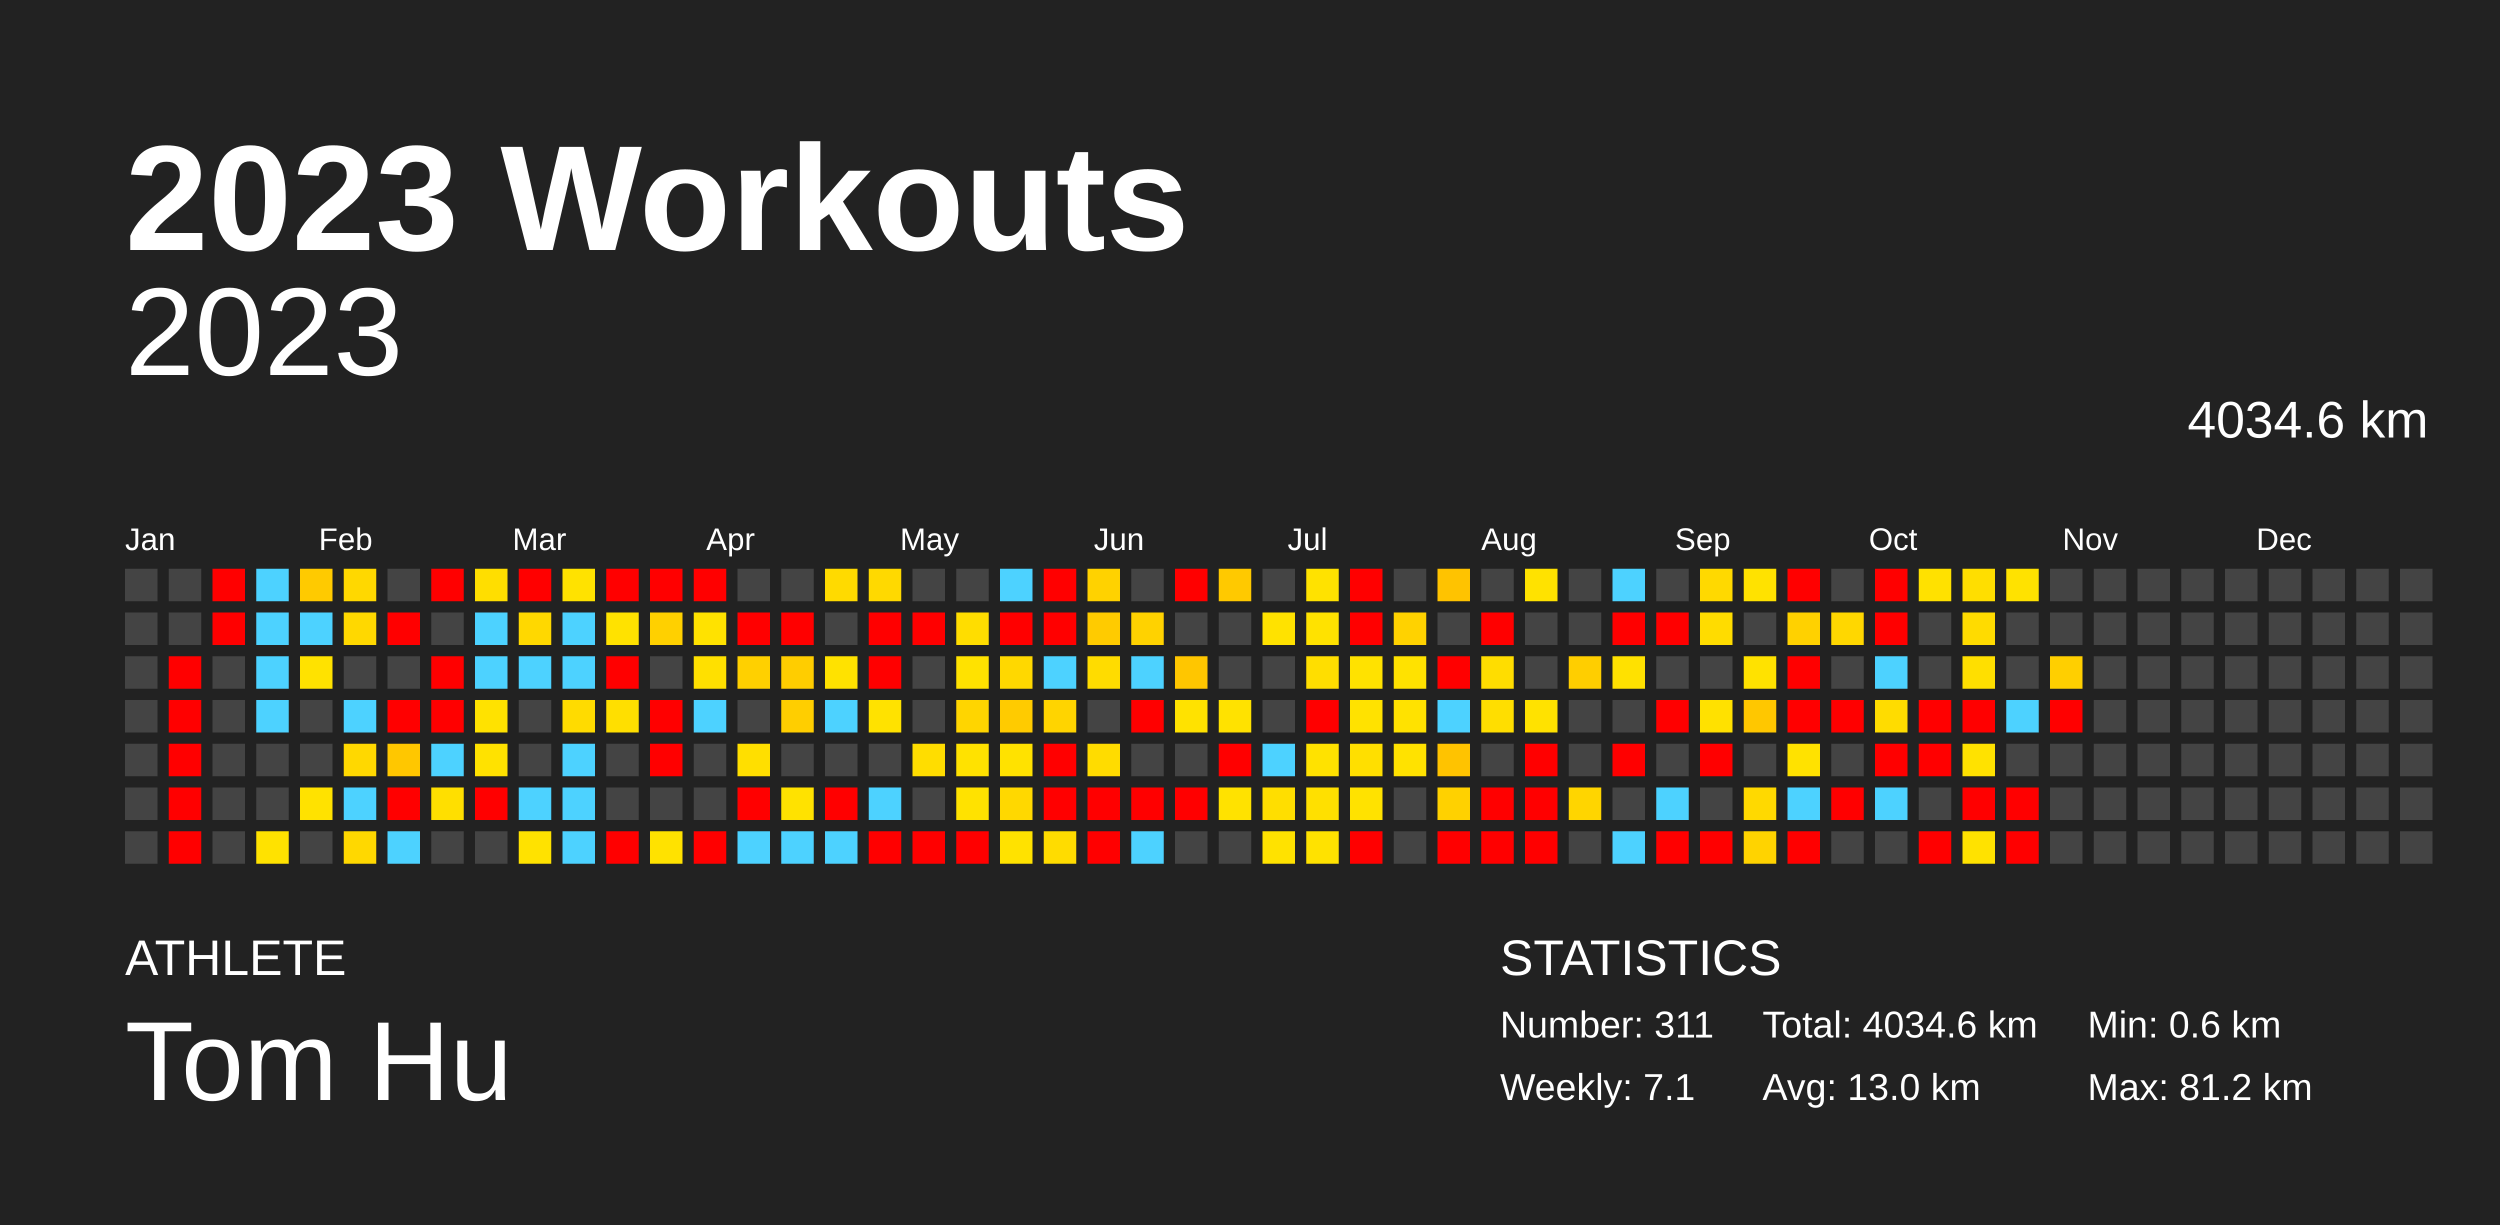
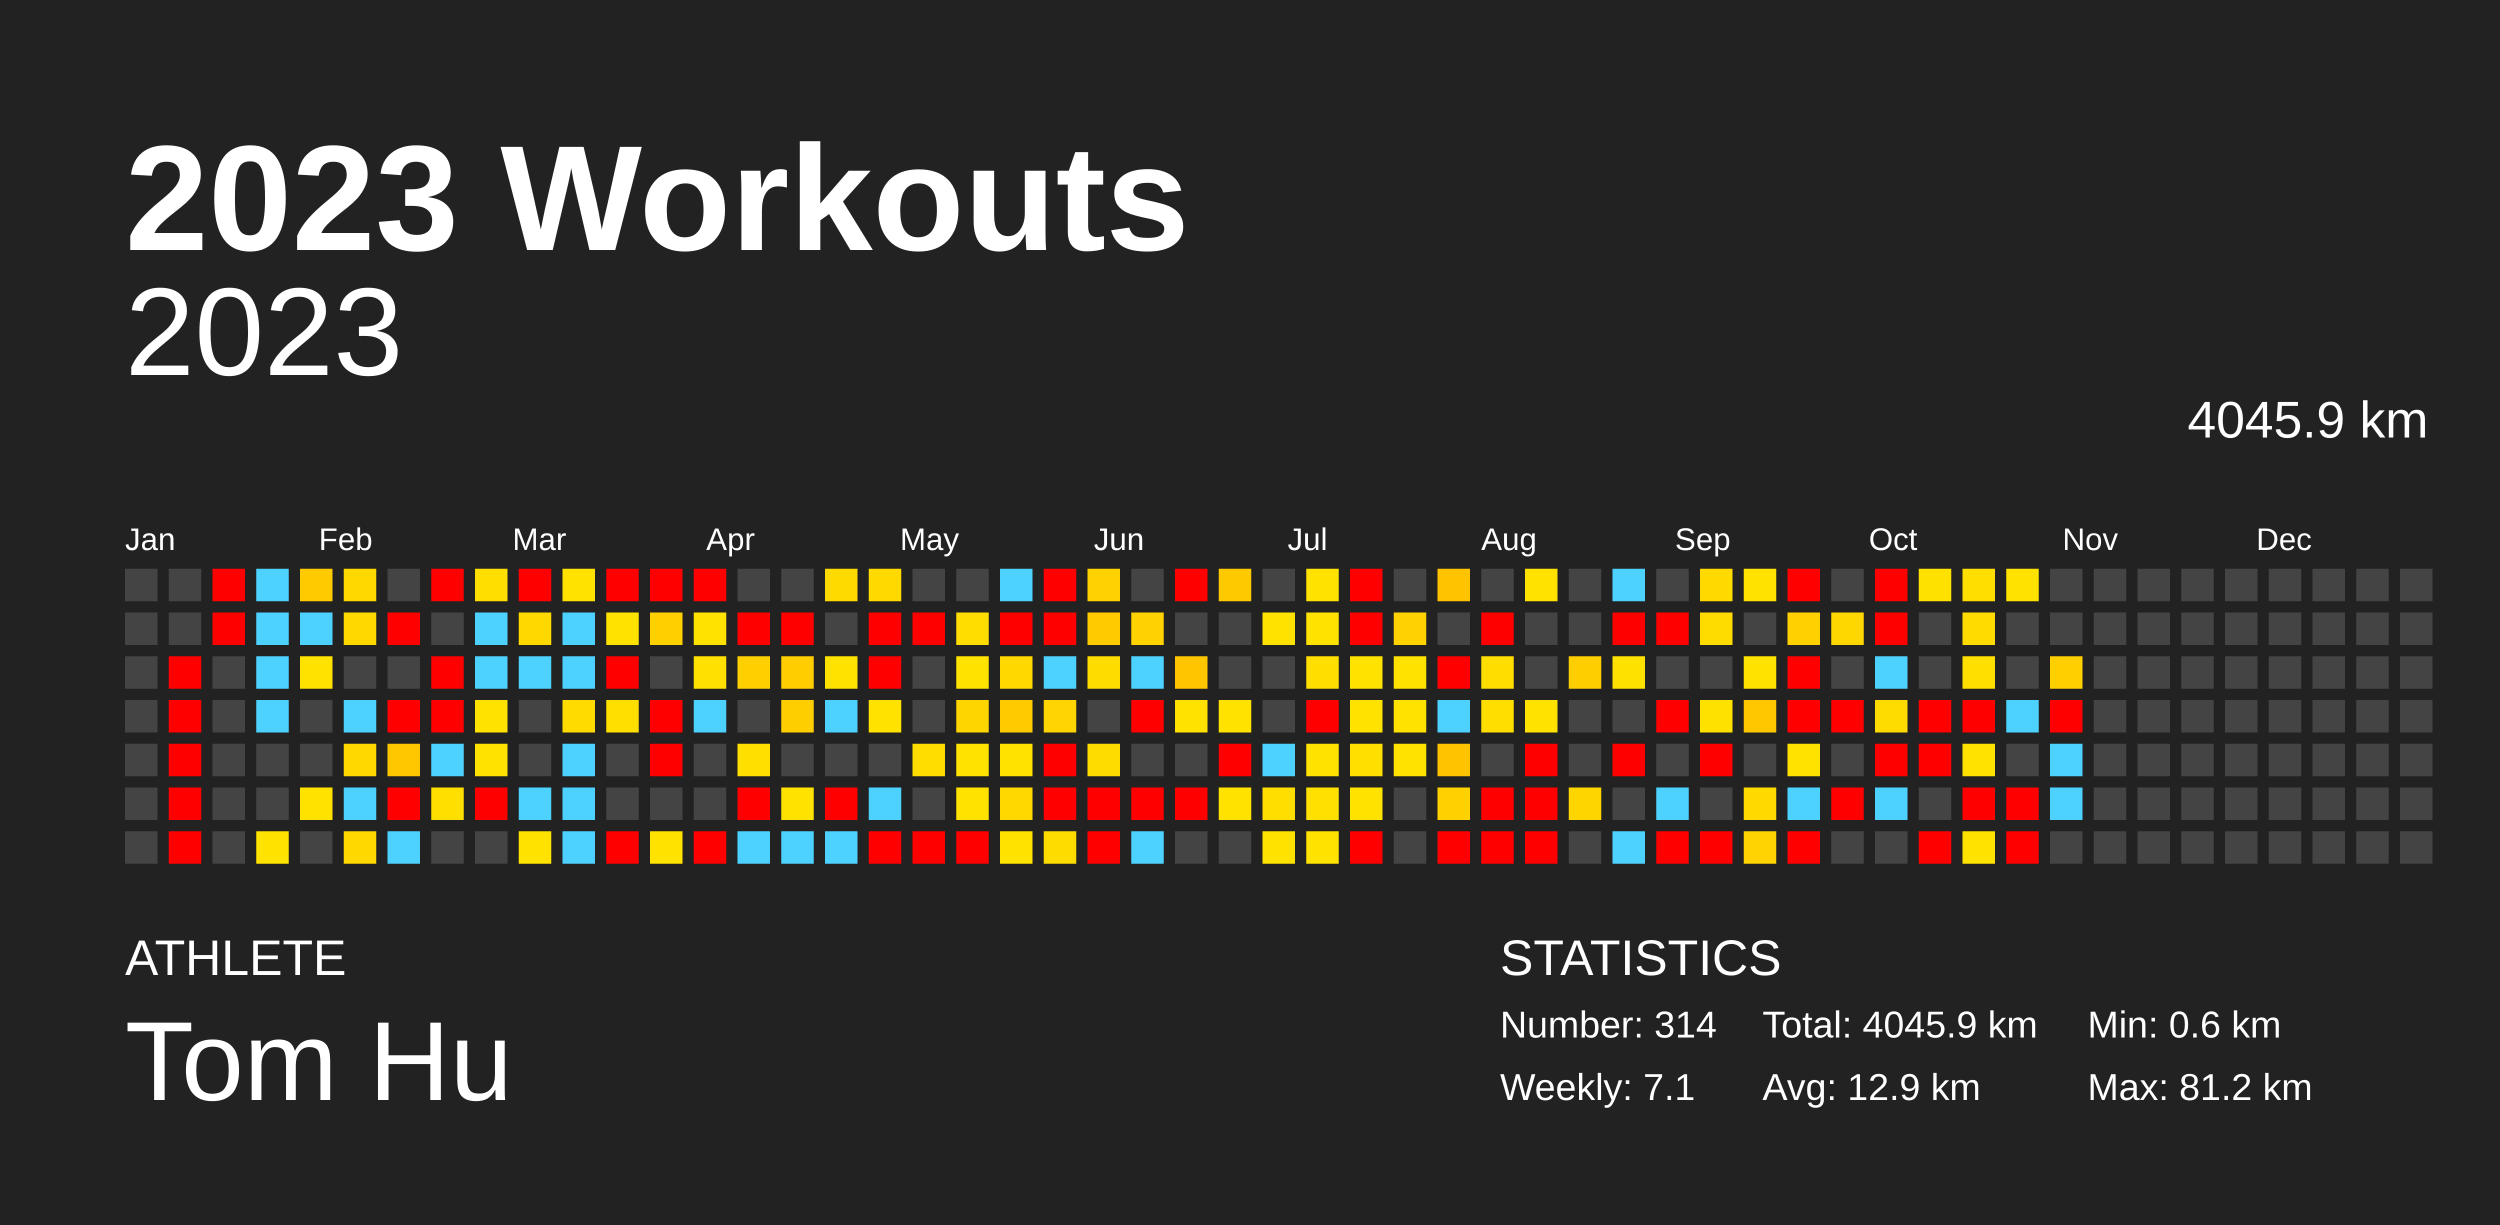
<svg xmlns="http://www.w3.org/2000/svg" baseProfile="full" height="98mm" version="1.1" viewBox="0,0,200,98" width="200mm">
  <defs />
  <rect fill="#222222" height="98" width="200" x="0" y="0" />
  <text fill="#FFFFFF" style="font-size:12px; font-family:Arial; font-weight:bold;" x="10" y="20">2023 Workouts</text>
  <text fill="#FFFFFF" style="font-size:4px; font-family:Arial" x="10" y="78">ATHLETE</text>
  <text fill="#FFFFFF" style="font-size:9px; font-family:Arial" x="10" y="88">Tom Hu</text>
  <text fill="#FFFFFF" style="font-size:4px; font-family:Arial" x="120" y="78">STATISTICS</text>
-   <text fill="#FFFFFF" style="font-size:3px; font-family:Arial" x="120" y="83">Number: 311</text>
+   <text fill="#FFFFFF" style="font-size:3px; font-family:Arial" x="120" y="83">Number: 314</text>
  <text fill="#FFFFFF" style="font-size:3px; font-family:Arial" x="120" y="88">Weekly: 7.1</text>
-   <text fill="#FFFFFF" style="font-size:3px; font-family:Arial" x="141" y="83">Total: 4034.6 km</text>
-   <text fill="#FFFFFF" style="font-size:3px; font-family:Arial" x="141" y="88">Avg: 13.0 km</text>
+   <text fill="#FFFFFF" style="font-size:3px; font-family:Arial" x="141" y="83">Total: 4045.9 km</text>
+   <text fill="#FFFFFF" style="font-size:3px; font-family:Arial" x="141" y="88">Avg: 12.9 km</text>
  <text fill="#FFFFFF" style="font-size:3px; font-family:Arial" x="167" y="83">Min: 0.6 km</text>
  <text fill="#FFFFFF" style="font-size:3px; font-family:Arial" x="167" y="88">Max: 81.2 km</text>
  <text alignment-baseline="hanging" fill="#FFFFFF" style="font-size:10.0px; font-family:Arial;" x="10" y="30">2023</text>
-   <text alignment-baseline="hanging" fill="#FFFFFF" style="font-size:4.125px; font-family:Arial;" x="175" y="35">4034.6 km</text>
+   <text alignment-baseline="hanging" fill="#FFFFFF" style="font-size:4.125px; font-family:Arial;" x="175" y="35">4045.9 km</text>
  <text fill="#FFFFFF" style="font-size:2.5px; font-family:Arial" x="10.0" y="44">Jan</text>
  <text fill="#FFFFFF" style="font-size:2.5px; font-family:Arial" x="25.5" y="44">Feb</text>
  <text fill="#FFFFFF" style="font-size:2.5px; font-family:Arial" x="41.0" y="44">Mar</text>
  <text fill="#FFFFFF" style="font-size:2.5px; font-family:Arial" x="56.5" y="44">Apr</text>
  <text fill="#FFFFFF" style="font-size:2.5px; font-family:Arial" x="72.0" y="44">May</text>
  <text fill="#FFFFFF" style="font-size:2.5px; font-family:Arial" x="87.5" y="44">Jun</text>
  <text fill="#FFFFFF" style="font-size:2.5px; font-family:Arial" x="103.0" y="44">Jul</text>
  <text fill="#FFFFFF" style="font-size:2.5px; font-family:Arial" x="118.5" y="44">Aug</text>
  <text fill="#FFFFFF" style="font-size:2.5px; font-family:Arial" x="134.0" y="44">Sep</text>
  <text fill="#FFFFFF" style="font-size:2.5px; font-family:Arial" x="149.5" y="44">Oct</text>
  <text fill="#FFFFFF" style="font-size:2.5px; font-family:Arial" x="165.0" y="44">Nov</text>
  <text fill="#FFFFFF" style="font-size:2.5px; font-family:Arial" x="180.5" y="44">Dec</text>
  <rect fill="#444444" height="2.6" width="2.6" x="10.0" y="45.5" />
  <rect fill="#444444" height="2.6" width="2.6" x="10.0" y="49.0" />
  <rect fill="#444444" height="2.6" width="2.6" x="10.0" y="52.5" />
  <rect fill="#444444" height="2.6" width="2.6" x="10.0" y="56.0" />
  <rect fill="#444444" height="2.6" width="2.6" x="10.0" y="59.5" />
  <rect fill="#444444" height="2.6" width="2.6" x="10.0" y="63.0" />
  <rect fill="#444444" height="2.6" width="2.6" x="10.0" y="66.5" />
  <rect fill="#444444" height="2.6" width="2.6" x="13.5" y="45.5" />
  <rect fill="#444444" height="2.6" width="2.6" x="13.5" y="49.0" />
  <rect fill="red" height="2.6" width="2.6" x="13.5" y="52.5" />
  <rect fill="red" height="2.6" width="2.6" x="13.5" y="56.0" />
  <rect fill="red" height="2.6" width="2.6" x="13.5" y="59.5" />
  <rect fill="red" height="2.6" width="2.6" x="13.5" y="63.0" />
  <rect fill="red" height="2.6" width="2.6" x="13.5" y="66.5" />
  <rect fill="red" height="2.6" width="2.6" x="17.0" y="45.5" />
  <rect fill="red" height="2.6" width="2.6" x="17.0" y="49.0" />
  <rect fill="#444444" height="2.6" width="2.6" x="17.0" y="52.5" />
  <rect fill="#444444" height="2.6" width="2.6" x="17.0" y="56.0" />
  <rect fill="#444444" height="2.6" width="2.6" x="17.0" y="59.5" />
  <rect fill="#444444" height="2.6" width="2.6" x="17.0" y="63.0" />
  <rect fill="#444444" height="2.6" width="2.6" x="17.0" y="66.5" />
  <rect fill="#4dd2ff" height="2.6" width="2.6" x="20.5" y="45.5" />
  <rect fill="#4dd2ff" height="2.6" width="2.6" x="20.5" y="49.0" />
  <rect fill="#4dd2ff" height="2.6" width="2.6" x="20.5" y="52.5" />
  <rect fill="#4dd2ff" height="2.6" width="2.6" x="20.5" y="56.0" />
  <rect fill="#444444" height="2.6" width="2.6" x="20.5" y="59.5" />
  <rect fill="#444444" height="2.6" width="2.6" x="20.5" y="63.0" />
  <rect fill="#ffe200" height="2.6" width="2.6" x="20.5" y="66.5" />
  <rect fill="#ffca00" height="2.6" width="2.6" x="24.0" y="45.5" />
  <rect fill="#4dd2ff" height="2.6" width="2.6" x="24.0" y="49.0" />
  <rect fill="#ffe200" height="2.6" width="2.6" x="24.0" y="52.5" />
  <rect fill="#444444" height="2.6" width="2.6" x="24.0" y="56.0" />
  <rect fill="#444444" height="2.6" width="2.6" x="24.0" y="59.5" />
  <rect fill="#ffe200" height="2.6" width="2.6" x="24.0" y="63.0" />
  <rect fill="#444444" height="2.6" width="2.6" x="24.0" y="66.5" />
  <rect fill="#ffd800" height="2.6" width="2.6" x="27.5" y="45.5" />
  <rect fill="#ffd800" height="2.6" width="2.6" x="27.5" y="49.0" />
  <rect fill="#444444" height="2.6" width="2.6" x="27.5" y="52.5" />
  <rect fill="#4dd2ff" height="2.6" width="2.6" x="27.5" y="56.0" />
  <rect fill="#ffd800" height="2.6" width="2.6" x="27.5" y="59.5" />
  <rect fill="#4dd2ff" height="2.6" width="2.6" x="27.5" y="63.0" />
  <rect fill="#ffd800" height="2.6" width="2.6" x="27.5" y="66.5" />
  <rect fill="#444444" height="2.6" width="2.6" x="31.0" y="45.5" />
  <rect fill="red" height="2.6" width="2.6" x="31.0" y="49.0" />
  <rect fill="#444444" height="2.6" width="2.6" x="31.0" y="52.5" />
  <rect fill="red" height="2.6" width="2.6" x="31.0" y="56.0" />
  <rect fill="#ffc700" height="2.6" width="2.6" x="31.0" y="59.5" />
  <rect fill="red" height="2.6" width="2.6" x="31.0" y="63.0" />
  <rect fill="#4dd2ff" height="2.6" width="2.6" x="31.0" y="66.5" />
  <rect fill="red" height="2.6" width="2.6" x="34.5" y="45.5" />
  <rect fill="#444444" height="2.6" width="2.6" x="34.5" y="49.0" />
  <rect fill="red" height="2.6" width="2.6" x="34.5" y="52.5" />
  <rect fill="red" height="2.6" width="2.6" x="34.5" y="56.0" />
  <rect fill="#4dd2ff" height="2.6" width="2.6" x="34.5" y="59.5" />
  <rect fill="#ffdf00" height="2.6" width="2.6" x="34.5" y="63.0" />
  <rect fill="#444444" height="2.6" width="2.6" x="34.5" y="66.5" />
  <rect fill="#ffde00" height="2.6" width="2.6" x="38.0" y="45.5" />
  <rect fill="#4dd2ff" height="2.6" width="2.6" x="38.0" y="49.0" />
  <rect fill="#4dd2ff" height="2.6" width="2.6" x="38.0" y="52.5" />
  <rect fill="#ffe200" height="2.6" width="2.6" x="38.0" y="56.0" />
  <rect fill="#ffe200" height="2.6" width="2.6" x="38.0" y="59.5" />
  <rect fill="red" height="2.6" width="2.6" x="38.0" y="63.0" />
  <rect fill="#444444" height="2.6" width="2.6" x="38.0" y="66.5" />
  <rect fill="red" height="2.6" width="2.6" x="41.5" y="45.5" />
  <rect fill="#ffd800" height="2.6" width="2.6" x="41.5" y="49.0" />
  <rect fill="#4dd2ff" height="2.6" width="2.6" x="41.5" y="52.5" />
  <rect fill="#444444" height="2.6" width="2.6" x="41.5" y="56.0" />
  <rect fill="#444444" height="2.6" width="2.6" x="41.5" y="59.5" />
  <rect fill="#4dd2ff" height="2.6" width="2.6" x="41.5" y="63.0" />
  <rect fill="#ffe200" height="2.6" width="2.6" x="41.5" y="66.5" />
  <rect fill="#ffe200" height="2.6" width="2.6" x="45.0" y="45.5" />
  <rect fill="#4dd2ff" height="2.6" width="2.6" x="45.0" y="49.0" />
  <rect fill="#4dd2ff" height="2.6" width="2.6" x="45.0" y="52.5" />
  <rect fill="#ffdb00" height="2.6" width="2.6" x="45.0" y="56.0" />
  <rect fill="#4dd2ff" height="2.6" width="2.6" x="45.0" y="59.5" />
  <rect fill="#4dd2ff" height="2.6" width="2.6" x="45.0" y="63.0" />
  <rect fill="#4dd2ff" height="2.6" width="2.6" x="45.0" y="66.5" />
  <rect fill="red" height="2.6" width="2.6" x="48.5" y="45.5" />
  <rect fill="#ffe200" height="2.6" width="2.6" x="48.5" y="49.0" />
  <rect fill="red" height="2.6" width="2.6" x="48.5" y="52.5" />
  <rect fill="#ffdf00" height="2.6" width="2.6" x="48.5" y="56.0" />
  <rect fill="#444444" height="2.6" width="2.6" x="48.5" y="59.5" />
  <rect fill="#444444" height="2.6" width="2.6" x="48.5" y="63.0" />
  <rect fill="red" height="2.6" width="2.6" x="48.5" y="66.5" />
  <rect fill="red" height="2.6" width="2.6" x="52.0" y="45.5" />
  <rect fill="#ffd000" height="2.6" width="2.6" x="52.0" y="49.0" />
  <rect fill="#444444" height="2.6" width="2.6" x="52.0" y="52.5" />
  <rect fill="red" height="2.6" width="2.6" x="52.0" y="56.0" />
  <rect fill="red" height="2.6" width="2.6" x="52.0" y="59.5" />
  <rect fill="#444444" height="2.6" width="2.6" x="52.0" y="63.0" />
  <rect fill="#ffe200" height="2.6" width="2.6" x="52.0" y="66.5" />
  <rect fill="red" height="2.6" width="2.6" x="55.5" y="45.5" />
  <rect fill="#ffe200" height="2.6" width="2.6" x="55.5" y="49.0" />
  <rect fill="#ffe000" height="2.6" width="2.6" x="55.5" y="52.5" />
  <rect fill="#4dd2ff" height="2.6" width="2.6" x="55.5" y="56.0" />
  <rect fill="#444444" height="2.6" width="2.6" x="55.5" y="59.5" />
  <rect fill="#444444" height="2.6" width="2.6" x="55.5" y="63.0" />
  <rect fill="red" height="2.6" width="2.6" x="55.5" y="66.5" />
  <rect fill="#444444" height="2.6" width="2.6" x="59.0" y="45.5" />
  <rect fill="red" height="2.6" width="2.6" x="59.0" y="49.0" />
  <rect fill="#ffd000" height="2.6" width="2.6" x="59.0" y="52.5" />
  <rect fill="#444444" height="2.6" width="2.6" x="59.0" y="56.0" />
  <rect fill="#ffdf00" height="2.6" width="2.6" x="59.0" y="59.5" />
  <rect fill="red" height="2.6" width="2.6" x="59.0" y="63.0" />
  <rect fill="#4dd2ff" height="2.6" width="2.6" x="59.0" y="66.5" />
  <rect fill="#444444" height="2.6" width="2.6" x="62.5" y="45.5" />
  <rect fill="red" height="2.6" width="2.6" x="62.5" y="49.0" />
  <rect fill="#ffcd00" height="2.6" width="2.6" x="62.5" y="52.5" />
  <rect fill="#ffce00" height="2.6" width="2.6" x="62.5" y="56.0" />
  <rect fill="#444444" height="2.6" width="2.6" x="62.5" y="59.5" />
  <rect fill="#ffe200" height="2.6" width="2.6" x="62.5" y="63.0" />
  <rect fill="#4dd2ff" height="2.6" width="2.6" x="62.5" y="66.5" />
  <rect fill="#ffda00" height="2.6" width="2.6" x="66.0" y="45.5" />
  <rect fill="#444444" height="2.6" width="2.6" x="66.0" y="49.0" />
  <rect fill="#ffe200" height="2.6" width="2.6" x="66.0" y="52.5" />
  <rect fill="#4dd2ff" height="2.6" width="2.6" x="66.0" y="56.0" />
  <rect fill="#444444" height="2.6" width="2.6" x="66.0" y="59.5" />
  <rect fill="red" height="2.6" width="2.6" x="66.0" y="63.0" />
  <rect fill="#4dd2ff" height="2.6" width="2.6" x="66.0" y="66.5" />
  <rect fill="#ffd900" height="2.6" width="2.6" x="69.5" y="45.5" />
  <rect fill="red" height="2.6" width="2.6" x="69.5" y="49.0" />
  <rect fill="red" height="2.6" width="2.6" x="69.5" y="52.5" />
  <rect fill="#ffe200" height="2.6" width="2.6" x="69.5" y="56.0" />
  <rect fill="#444444" height="2.6" width="2.6" x="69.5" y="59.5" />
  <rect fill="#4dd2ff" height="2.6" width="2.6" x="69.5" y="63.0" />
  <rect fill="red" height="2.6" width="2.6" x="69.5" y="66.5" />
  <rect fill="#444444" height="2.6" width="2.6" x="73.0" y="45.5" />
  <rect fill="red" height="2.6" width="2.6" x="73.0" y="49.0" />
  <rect fill="#444444" height="2.6" width="2.6" x="73.0" y="52.5" />
  <rect fill="#444444" height="2.6" width="2.6" x="73.0" y="56.0" />
  <rect fill="#ffdd00" height="2.6" width="2.6" x="73.0" y="59.5" />
  <rect fill="#444444" height="2.6" width="2.6" x="73.0" y="63.0" />
  <rect fill="red" height="2.6" width="2.6" x="73.0" y="66.5" />
  <rect fill="#444444" height="2.6" width="2.6" x="76.5" y="45.5" />
  <rect fill="#ffdd00" height="2.6" width="2.6" x="76.5" y="49.0" />
  <rect fill="#ffe200" height="2.6" width="2.6" x="76.5" y="52.5" />
  <rect fill="#ffd500" height="2.6" width="2.6" x="76.5" y="56.0" />
  <rect fill="#ffe200" height="2.6" width="2.6" x="76.5" y="59.5" />
  <rect fill="#ffe200" height="2.6" width="2.6" x="76.5" y="63.0" />
  <rect fill="red" height="2.6" width="2.6" x="76.5" y="66.5" />
  <rect fill="#4dd2ff" height="2.6" width="2.6" x="80.0" y="45.5" />
  <rect fill="red" height="2.6" width="2.6" x="80.0" y="49.0" />
  <rect fill="#ffd800" height="2.6" width="2.6" x="80.0" y="52.5" />
  <rect fill="#ffcb00" height="2.6" width="2.6" x="80.0" y="56.0" />
  <rect fill="#ffe200" height="2.6" width="2.6" x="80.0" y="59.5" />
  <rect fill="#ffd800" height="2.6" width="2.6" x="80.0" y="63.0" />
  <rect fill="#ffe200" height="2.6" width="2.6" x="80.0" y="66.5" />
  <rect fill="red" height="2.6" width="2.6" x="83.5" y="45.5" />
  <rect fill="red" height="2.6" width="2.6" x="83.5" y="49.0" />
  <rect fill="#4dd2ff" height="2.6" width="2.6" x="83.5" y="52.5" />
  <rect fill="#ffd400" height="2.6" width="2.6" x="83.5" y="56.0" />
  <rect fill="red" height="2.6" width="2.6" x="83.5" y="59.5" />
  <rect fill="red" height="2.6" width="2.6" x="83.5" y="63.0" />
  <rect fill="#ffdc00" height="2.6" width="2.6" x="83.5" y="66.5" />
  <rect fill="#ffd200" height="2.6" width="2.6" x="87.0" y="45.5" />
  <rect fill="#ffcb00" height="2.6" width="2.6" x="87.0" y="49.0" />
  <rect fill="#ffdc00" height="2.6" width="2.6" x="87.0" y="52.5" />
  <rect fill="#444444" height="2.6" width="2.6" x="87.0" y="56.0" />
  <rect fill="#ffdc00" height="2.6" width="2.6" x="87.0" y="59.5" />
  <rect fill="red" height="2.6" width="2.6" x="87.0" y="63.0" />
  <rect fill="red" height="2.6" width="2.6" x="87.0" y="66.5" />
  <rect fill="#444444" height="2.6" width="2.6" x="90.5" y="45.5" />
  <rect fill="#ffd200" height="2.6" width="2.6" x="90.5" y="49.0" />
  <rect fill="#4dd2ff" height="2.6" width="2.6" x="90.5" y="52.5" />
  <rect fill="red" height="2.6" width="2.6" x="90.5" y="56.0" />
  <rect fill="#444444" height="2.6" width="2.6" x="90.5" y="59.5" />
  <rect fill="red" height="2.6" width="2.6" x="90.5" y="63.0" />
  <rect fill="#4dd2ff" height="2.6" width="2.6" x="90.5" y="66.5" />
  <rect fill="red" height="2.6" width="2.6" x="94.0" y="45.5" />
  <rect fill="#444444" height="2.6" width="2.6" x="94.0" y="49.0" />
  <rect fill="#ffc600" height="2.6" width="2.6" x="94.0" y="52.5" />
  <rect fill="#ffe200" height="2.6" width="2.6" x="94.0" y="56.0" />
  <rect fill="#444444" height="2.6" width="2.6" x="94.0" y="59.5" />
  <rect fill="red" height="2.6" width="2.6" x="94.0" y="63.0" />
  <rect fill="#444444" height="2.6" width="2.6" x="94.0" y="66.5" />
  <rect fill="#ffc900" height="2.6" width="2.6" x="97.5" y="45.5" />
  <rect fill="#444444" height="2.6" width="2.6" x="97.5" y="49.0" />
  <rect fill="#444444" height="2.6" width="2.6" x="97.5" y="52.5" />
  <rect fill="#ffe200" height="2.6" width="2.6" x="97.5" y="56.0" />
  <rect fill="red" height="2.6" width="2.6" x="97.5" y="59.5" />
  <rect fill="#ffe200" height="2.6" width="2.6" x="97.5" y="63.0" />
  <rect fill="#444444" height="2.6" width="2.6" x="97.5" y="66.5" />
  <rect fill="#444444" height="2.6" width="2.6" x="101.0" y="45.5" />
  <rect fill="#ffe200" height="2.6" width="2.6" x="101.0" y="49.0" />
  <rect fill="#444444" height="2.6" width="2.6" x="101.0" y="52.5" />
  <rect fill="#444444" height="2.6" width="2.6" x="101.0" y="56.0" />
  <rect fill="#4dd2ff" height="2.6" width="2.6" x="101.0" y="59.5" />
  <rect fill="#ffde00" height="2.6" width="2.6" x="101.0" y="63.0" />
  <rect fill="#ffe200" height="2.6" width="2.6" x="101.0" y="66.5" />
  <rect fill="#ffe200" height="2.6" width="2.6" x="104.5" y="45.5" />
  <rect fill="#ffe200" height="2.6" width="2.6" x="104.5" y="49.0" />
  <rect fill="#ffde00" height="2.6" width="2.6" x="104.5" y="52.5" />
  <rect fill="red" height="2.6" width="2.6" x="104.5" y="56.0" />
  <rect fill="#ffe200" height="2.6" width="2.6" x="104.5" y="59.5" />
  <rect fill="#ffe000" height="2.6" width="2.6" x="104.5" y="63.0" />
  <rect fill="#ffe200" height="2.6" width="2.6" x="104.5" y="66.5" />
  <rect fill="red" height="2.6" width="2.6" x="108.0" y="45.5" />
  <rect fill="red" height="2.6" width="2.6" x="108.0" y="49.0" />
  <rect fill="#ffe200" height="2.6" width="2.6" x="108.0" y="52.5" />
  <rect fill="#ffe200" height="2.6" width="2.6" x="108.0" y="56.0" />
  <rect fill="#ffdf00" height="2.6" width="2.6" x="108.0" y="59.5" />
  <rect fill="#ffe200" height="2.6" width="2.6" x="108.0" y="63.0" />
  <rect fill="red" height="2.6" width="2.6" x="108.0" y="66.5" />
  <rect fill="#444444" height="2.6" width="2.6" x="111.5" y="45.5" />
  <rect fill="#ffd200" height="2.6" width="2.6" x="111.5" y="49.0" />
  <rect fill="#ffe200" height="2.6" width="2.6" x="111.5" y="52.5" />
  <rect fill="#ffe200" height="2.6" width="2.6" x="111.5" y="56.0" />
  <rect fill="#ffe200" height="2.6" width="2.6" x="111.5" y="59.5" />
  <rect fill="#444444" height="2.6" width="2.6" x="111.5" y="63.0" />
  <rect fill="#444444" height="2.6" width="2.6" x="111.5" y="66.5" />
  <rect fill="#ffc300" height="2.6" width="2.6" x="115.0" y="45.5" />
  <rect fill="#444444" height="2.6" width="2.6" x="115.0" y="49.0" />
  <rect fill="red" height="2.6" width="2.6" x="115.0" y="52.5" />
  <rect fill="#4dd2ff" height="2.6" width="2.6" x="115.0" y="56.0" />
  <rect fill="#ffc300" height="2.6" width="2.6" x="115.0" y="59.5" />
  <rect fill="#ffd100" height="2.6" width="2.6" x="115.0" y="63.0" />
  <rect fill="red" height="2.6" width="2.6" x="115.0" y="66.5" />
  <rect fill="#444444" height="2.6" width="2.6" x="118.5" y="45.5" />
  <rect fill="red" height="2.6" width="2.6" x="118.5" y="49.0" />
  <rect fill="#ffdd00" height="2.6" width="2.6" x="118.5" y="52.5" />
  <rect fill="#ffde00" height="2.6" width="2.6" x="118.5" y="56.0" />
  <rect fill="#444444" height="2.6" width="2.6" x="118.5" y="59.5" />
  <rect fill="red" height="2.6" width="2.6" x="118.5" y="63.0" />
  <rect fill="red" height="2.6" width="2.6" x="118.5" y="66.5" />
  <rect fill="#ffe200" height="2.6" width="2.6" x="122.0" y="45.5" />
  <rect fill="#444444" height="2.6" width="2.6" x="122.0" y="49.0" />
  <rect fill="#444444" height="2.6" width="2.6" x="122.0" y="52.5" />
  <rect fill="#ffe200" height="2.6" width="2.6" x="122.0" y="56.0" />
  <rect fill="red" height="2.6" width="2.6" x="122.0" y="59.5" />
  <rect fill="red" height="2.6" width="2.6" x="122.0" y="63.0" />
  <rect fill="red" height="2.6" width="2.6" x="122.0" y="66.5" />
  <rect fill="#444444" height="2.6" width="2.6" x="125.5" y="45.5" />
  <rect fill="#444444" height="2.6" width="2.6" x="125.5" y="49.0" />
  <rect fill="#ffce00" height="2.6" width="2.6" x="125.5" y="52.5" />
  <rect fill="#444444" height="2.6" width="2.6" x="125.5" y="56.0" />
  <rect fill="#444444" height="2.6" width="2.6" x="125.5" y="59.5" />
  <rect fill="#ffd500" height="2.6" width="2.6" x="125.5" y="63.0" />
  <rect fill="#444444" height="2.6" width="2.6" x="125.5" y="66.5" />
  <rect fill="#4dd2ff" height="2.6" width="2.6" x="129.0" y="45.5" />
  <rect fill="red" height="2.6" width="2.6" x="129.0" y="49.0" />
  <rect fill="#ffe100" height="2.6" width="2.6" x="129.0" y="52.5" />
  <rect fill="#444444" height="2.6" width="2.6" x="129.0" y="56.0" />
  <rect fill="red" height="2.6" width="2.6" x="129.0" y="59.5" />
  <rect fill="#444444" height="2.6" width="2.6" x="129.0" y="63.0" />
  <rect fill="#4dd2ff" height="2.6" width="2.6" x="129.0" y="66.5" />
  <rect fill="#444444" height="2.6" width="2.6" x="132.5" y="45.5" />
  <rect fill="red" height="2.6" width="2.6" x="132.5" y="49.0" />
  <rect fill="#444444" height="2.6" width="2.6" x="132.5" y="52.5" />
  <rect fill="red" height="2.6" width="2.6" x="132.5" y="56.0" />
  <rect fill="#444444" height="2.6" width="2.6" x="132.5" y="59.5" />
  <rect fill="#4dd2ff" height="2.6" width="2.6" x="132.5" y="63.0" />
  <rect fill="red" height="2.6" width="2.6" x="132.5" y="66.5" />
  <rect fill="#ffd900" height="2.6" width="2.6" x="136.0" y="45.5" />
  <rect fill="#ffdc00" height="2.6" width="2.6" x="136.0" y="49.0" />
  <rect fill="#444444" height="2.6" width="2.6" x="136.0" y="52.5" />
  <rect fill="#ffe100" height="2.6" width="2.6" x="136.0" y="56.0" />
  <rect fill="red" height="2.6" width="2.6" x="136.0" y="59.5" />
  <rect fill="#444444" height="2.6" width="2.6" x="136.0" y="63.0" />
  <rect fill="red" height="2.6" width="2.6" x="136.0" y="66.5" />
  <rect fill="#ffe200" height="2.6" width="2.6" x="139.5" y="45.5" />
  <rect fill="#444444" height="2.6" width="2.6" x="139.5" y="49.0" />
  <rect fill="#ffe200" height="2.6" width="2.6" x="139.5" y="52.5" />
  <rect fill="#ffc700" height="2.6" width="2.6" x="139.5" y="56.0" />
  <rect fill="#444444" height="2.6" width="2.6" x="139.5" y="59.5" />
  <rect fill="#ffd900" height="2.6" width="2.6" x="139.5" y="63.0" />
  <rect fill="#ffd300" height="2.6" width="2.6" x="139.5" y="66.5" />
  <rect fill="red" height="2.6" width="2.6" x="143.0" y="45.5" />
  <rect fill="#ffd100" height="2.6" width="2.6" x="143.0" y="49.0" />
  <rect fill="red" height="2.6" width="2.6" x="143.0" y="52.5" />
  <rect fill="red" height="2.6" width="2.6" x="143.0" y="56.0" />
  <rect fill="#ffe200" height="2.6" width="2.6" x="143.0" y="59.5" />
  <rect fill="#4dd2ff" height="2.6" width="2.6" x="143.0" y="63.0" />
  <rect fill="red" height="2.6" width="2.6" x="143.0" y="66.5" />
  <rect fill="#444444" height="2.6" width="2.6" x="146.5" y="45.5" />
  <rect fill="#ffd700" height="2.6" width="2.6" x="146.5" y="49.0" />
  <rect fill="#444444" height="2.6" width="2.6" x="146.5" y="52.5" />
  <rect fill="red" height="2.6" width="2.6" x="146.5" y="56.0" />
  <rect fill="#444444" height="2.6" width="2.6" x="146.5" y="59.5" />
  <rect fill="red" height="2.6" width="2.6" x="146.5" y="63.0" />
  <rect fill="#444444" height="2.6" width="2.6" x="146.5" y="66.5" />
  <rect fill="red" height="2.6" width="2.6" x="150.0" y="45.5" />
  <rect fill="red" height="2.6" width="2.6" x="150.0" y="49.0" />
  <rect fill="#4dd2ff" height="2.6" width="2.6" x="150.0" y="52.5" />
  <rect fill="#ffdc00" height="2.6" width="2.6" x="150.0" y="56.0" />
  <rect fill="red" height="2.6" width="2.6" x="150.0" y="59.5" />
  <rect fill="#4dd2ff" height="2.6" width="2.6" x="150.0" y="63.0" />
  <rect fill="#444444" height="2.6" width="2.6" x="150.0" y="66.5" />
  <rect fill="#ffe100" height="2.6" width="2.6" x="153.5" y="45.5" />
  <rect fill="#444444" height="2.6" width="2.6" x="153.5" y="49.0" />
  <rect fill="#444444" height="2.6" width="2.6" x="153.5" y="52.5" />
  <rect fill="red" height="2.6" width="2.6" x="153.5" y="56.0" />
  <rect fill="red" height="2.6" width="2.6" x="153.5" y="59.5" />
  <rect fill="#444444" height="2.6" width="2.6" x="153.5" y="63.0" />
  <rect fill="red" height="2.6" width="2.6" x="153.5" y="66.5" />
  <rect fill="#ffde00" height="2.6" width="2.6" x="157.0" y="45.5" />
  <rect fill="#ffdb00" height="2.6" width="2.6" x="157.0" y="49.0" />
  <rect fill="#ffdf00" height="2.6" width="2.6" x="157.0" y="52.5" />
  <rect fill="red" height="2.6" width="2.6" x="157.0" y="56.0" />
  <rect fill="#ffe200" height="2.6" width="2.6" x="157.0" y="59.5" />
  <rect fill="red" height="2.6" width="2.6" x="157.0" y="63.0" />
  <rect fill="#ffe200" height="2.6" width="2.6" x="157.0" y="66.5" />
  <rect fill="#ffe200" height="2.6" width="2.6" x="160.5" y="45.5" />
  <rect fill="#444444" height="2.6" width="2.6" x="160.5" y="49.0" />
  <rect fill="#444444" height="2.6" width="2.6" x="160.5" y="52.5" />
  <rect fill="#4dd2ff" height="2.6" width="2.6" x="160.5" y="56.0" />
  <rect fill="#444444" height="2.6" width="2.6" x="160.5" y="59.5" />
  <rect fill="red" height="2.6" width="2.6" x="160.5" y="63.0" />
  <rect fill="red" height="2.6" width="2.6" x="160.5" y="66.5" />
  <rect fill="#444444" height="2.6" width="2.6" x="164.0" y="45.5" />
  <rect fill="#444444" height="2.6" width="2.6" x="164.0" y="49.0" />
  <rect fill="#ffcf00" height="2.6" width="2.6" x="164.0" y="52.5" />
  <rect fill="red" height="2.6" width="2.6" x="164.0" y="56.0" />
-   <rect fill="#444444" height="2.6" width="2.6" x="164.0" y="59.5" />
-   <rect fill="#444444" height="2.6" width="2.6" x="164.0" y="63.0" />
+   <rect fill="#4dd2ff" height="2.6" width="2.6" x="164.0" y="59.5" />
+   <rect fill="#4dd2ff" height="2.6" width="2.6" x="164.0" y="63.0" />
  <rect fill="#444444" height="2.6" width="2.6" x="164.0" y="66.5" />
  <rect fill="#444444" height="2.6" width="2.6" x="167.5" y="45.5" />
  <rect fill="#444444" height="2.6" width="2.6" x="167.5" y="49.0" />
  <rect fill="#444444" height="2.6" width="2.6" x="167.5" y="52.5" />
  <rect fill="#444444" height="2.6" width="2.6" x="167.5" y="56.0" />
  <rect fill="#444444" height="2.6" width="2.6" x="167.5" y="59.5" />
  <rect fill="#444444" height="2.6" width="2.6" x="167.5" y="63.0" />
  <rect fill="#444444" height="2.6" width="2.6" x="167.5" y="66.5" />
  <rect fill="#444444" height="2.6" width="2.6" x="171.0" y="45.5" />
  <rect fill="#444444" height="2.6" width="2.6" x="171.0" y="49.0" />
  <rect fill="#444444" height="2.6" width="2.6" x="171.0" y="52.5" />
  <rect fill="#444444" height="2.6" width="2.6" x="171.0" y="56.0" />
  <rect fill="#444444" height="2.6" width="2.6" x="171.0" y="59.5" />
  <rect fill="#444444" height="2.6" width="2.6" x="171.0" y="63.0" />
  <rect fill="#444444" height="2.6" width="2.6" x="171.0" y="66.5" />
  <rect fill="#444444" height="2.6" width="2.6" x="174.5" y="45.5" />
  <rect fill="#444444" height="2.6" width="2.6" x="174.5" y="49.0" />
  <rect fill="#444444" height="2.6" width="2.6" x="174.5" y="52.5" />
  <rect fill="#444444" height="2.6" width="2.6" x="174.5" y="56.0" />
  <rect fill="#444444" height="2.6" width="2.6" x="174.5" y="59.5" />
  <rect fill="#444444" height="2.6" width="2.6" x="174.5" y="63.0" />
  <rect fill="#444444" height="2.6" width="2.6" x="174.5" y="66.5" />
  <rect fill="#444444" height="2.6" width="2.6" x="178.0" y="45.5" />
  <rect fill="#444444" height="2.6" width="2.6" x="178.0" y="49.0" />
  <rect fill="#444444" height="2.6" width="2.6" x="178.0" y="52.5" />
  <rect fill="#444444" height="2.6" width="2.6" x="178.0" y="56.0" />
  <rect fill="#444444" height="2.6" width="2.6" x="178.0" y="59.5" />
  <rect fill="#444444" height="2.6" width="2.6" x="178.0" y="63.0" />
  <rect fill="#444444" height="2.6" width="2.6" x="178.0" y="66.5" />
  <rect fill="#444444" height="2.6" width="2.6" x="181.5" y="45.5" />
  <rect fill="#444444" height="2.6" width="2.6" x="181.5" y="49.0" />
  <rect fill="#444444" height="2.6" width="2.6" x="181.5" y="52.5" />
  <rect fill="#444444" height="2.6" width="2.6" x="181.5" y="56.0" />
  <rect fill="#444444" height="2.6" width="2.6" x="181.5" y="59.5" />
  <rect fill="#444444" height="2.6" width="2.6" x="181.5" y="63.0" />
  <rect fill="#444444" height="2.6" width="2.6" x="181.5" y="66.5" />
  <rect fill="#444444" height="2.6" width="2.6" x="185.0" y="45.5" />
  <rect fill="#444444" height="2.6" width="2.6" x="185.0" y="49.0" />
  <rect fill="#444444" height="2.6" width="2.6" x="185.0" y="52.5" />
  <rect fill="#444444" height="2.6" width="2.6" x="185.0" y="56.0" />
  <rect fill="#444444" height="2.6" width="2.6" x="185.0" y="59.5" />
  <rect fill="#444444" height="2.6" width="2.6" x="185.0" y="63.0" />
  <rect fill="#444444" height="2.6" width="2.6" x="185.0" y="66.5" />
  <rect fill="#444444" height="2.6" width="2.6" x="188.5" y="45.5" />
  <rect fill="#444444" height="2.6" width="2.6" x="188.5" y="49.0" />
  <rect fill="#444444" height="2.6" width="2.6" x="188.5" y="52.5" />
  <rect fill="#444444" height="2.6" width="2.6" x="188.5" y="56.0" />
  <rect fill="#444444" height="2.6" width="2.6" x="188.5" y="59.5" />
  <rect fill="#444444" height="2.6" width="2.6" x="188.5" y="63.0" />
  <rect fill="#444444" height="2.6" width="2.6" x="188.5" y="66.5" />
  <rect fill="#444444" height="2.6" width="2.6" x="192.0" y="45.5" />
  <rect fill="#444444" height="2.6" width="2.6" x="192.0" y="49.0" />
  <rect fill="#444444" height="2.6" width="2.6" x="192.0" y="52.5" />
  <rect fill="#444444" height="2.6" width="2.6" x="192.0" y="56.0" />
  <rect fill="#444444" height="2.6" width="2.6" x="192.0" y="59.5" />
  <rect fill="#444444" height="2.6" width="2.6" x="192.0" y="63.0" />
  <rect fill="#444444" height="2.6" width="2.6" x="192.0" y="66.5" />
</svg>
